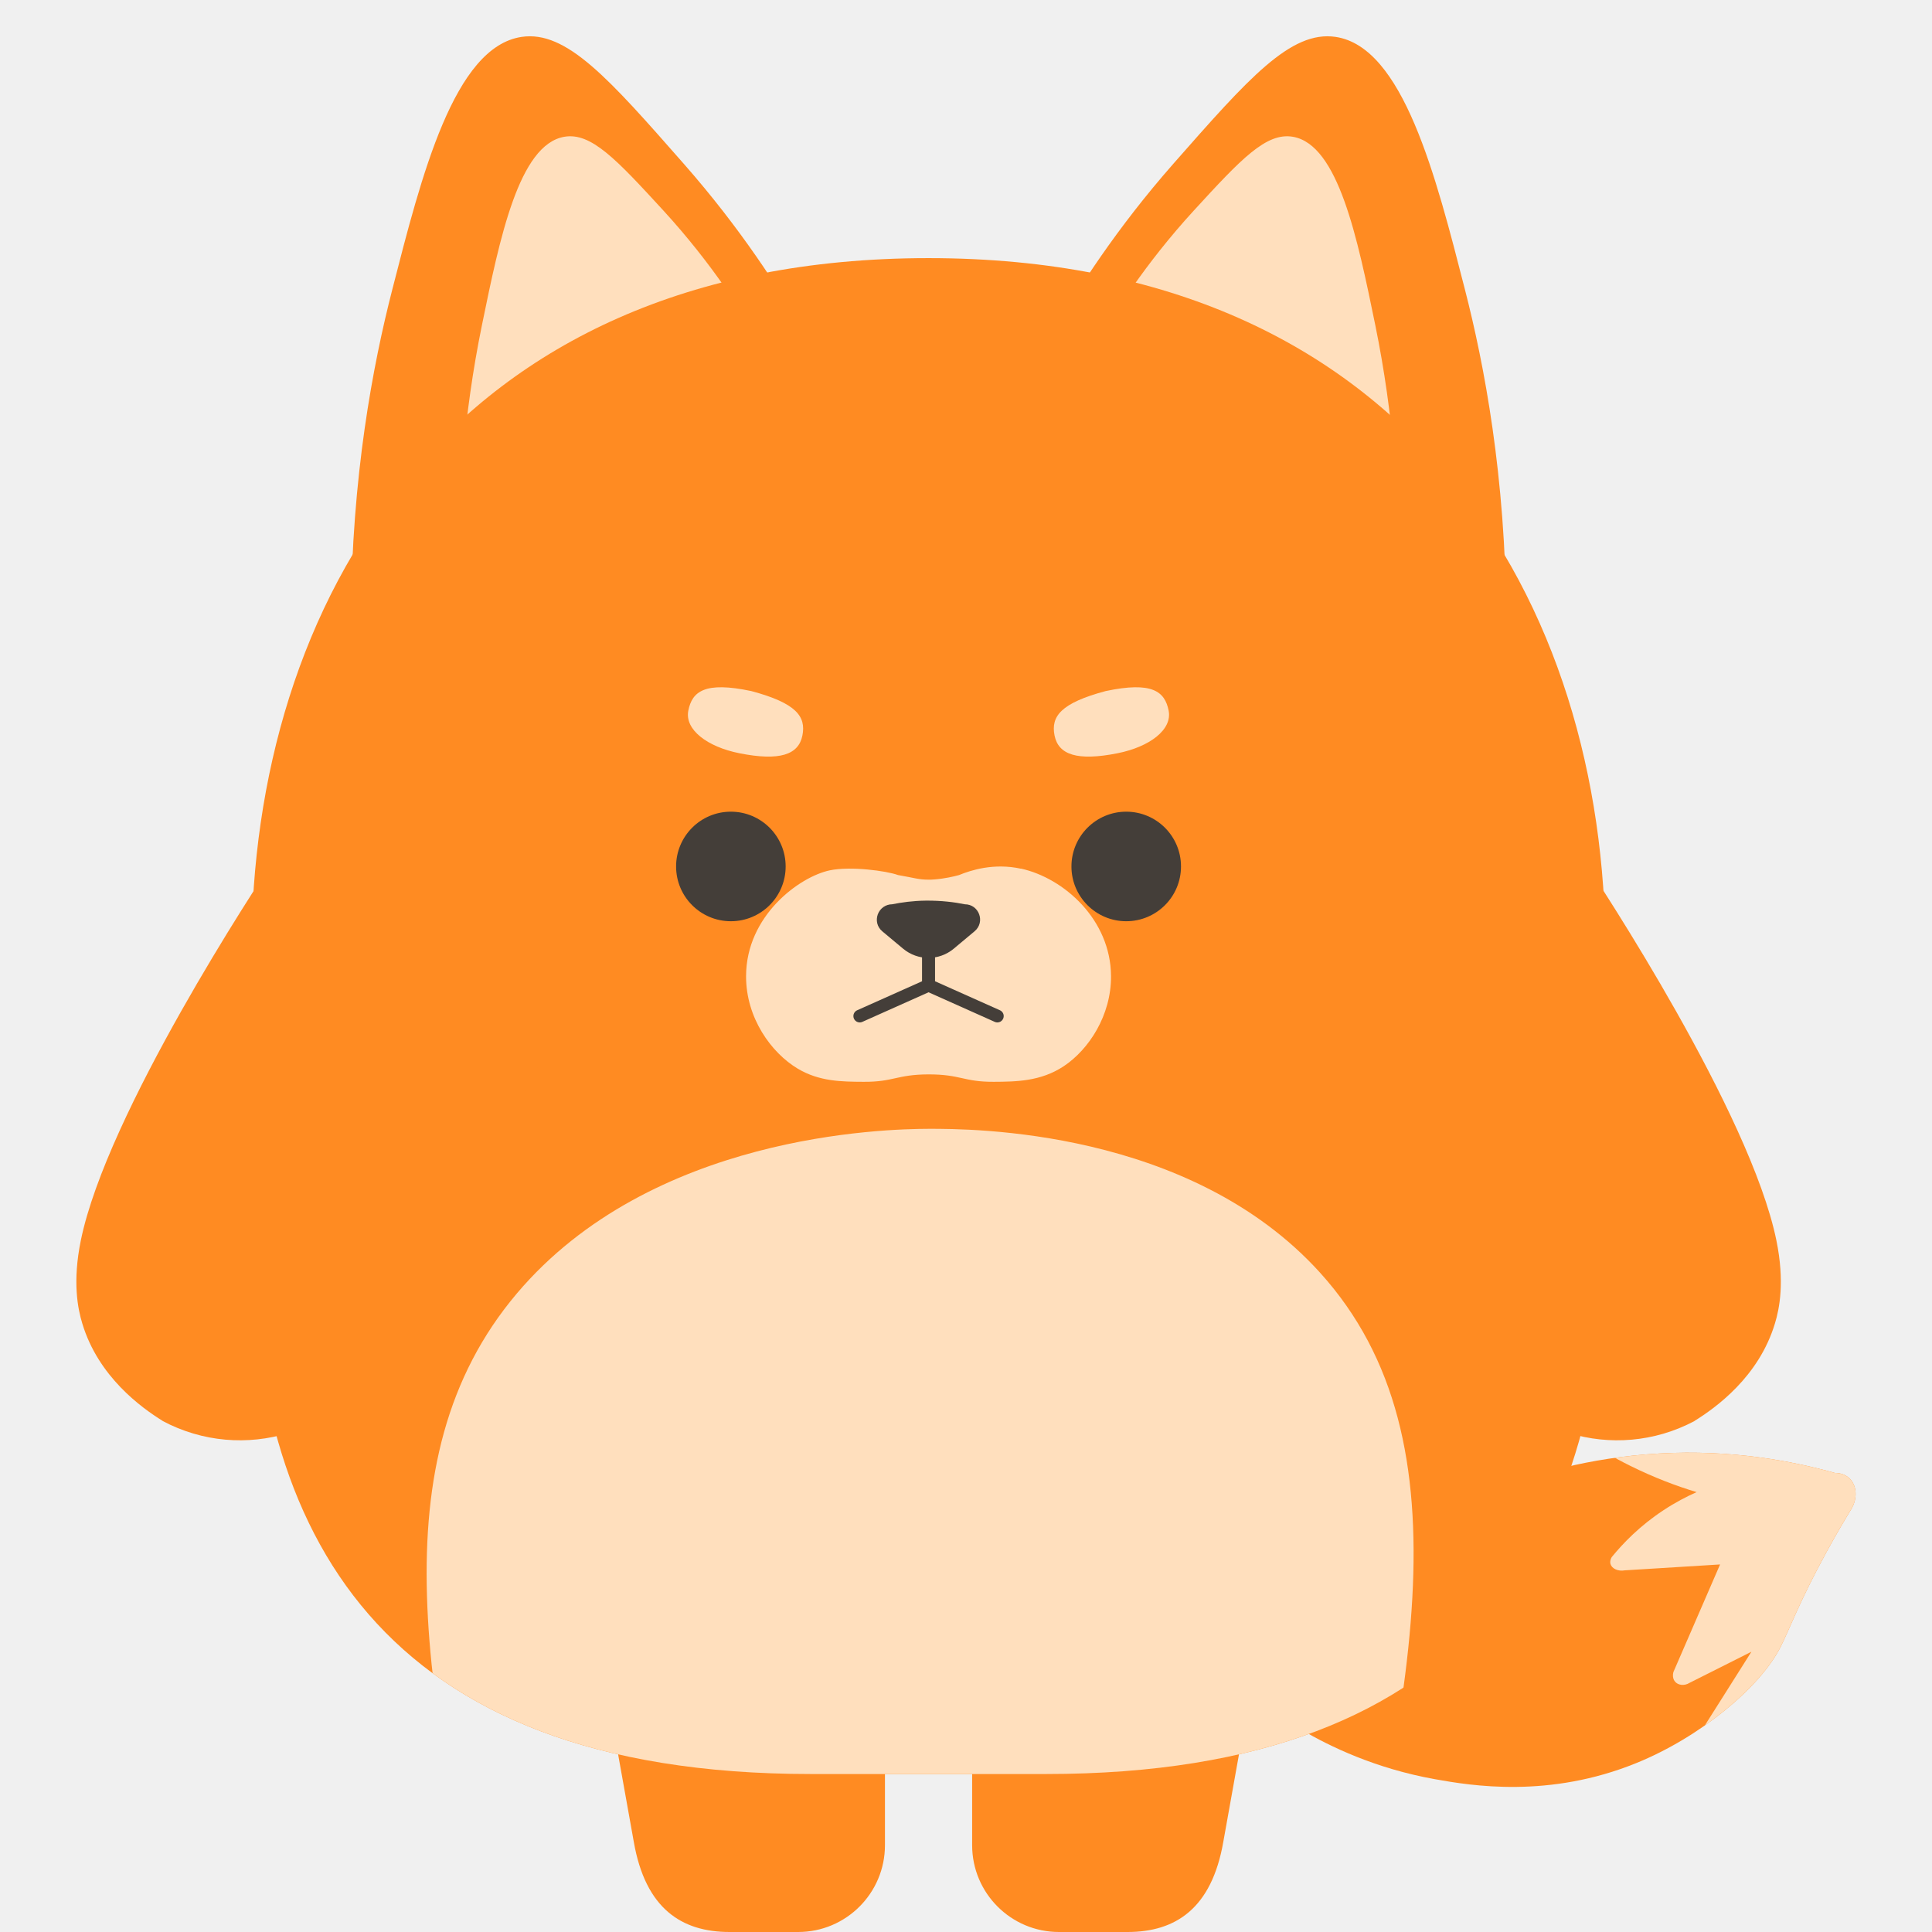
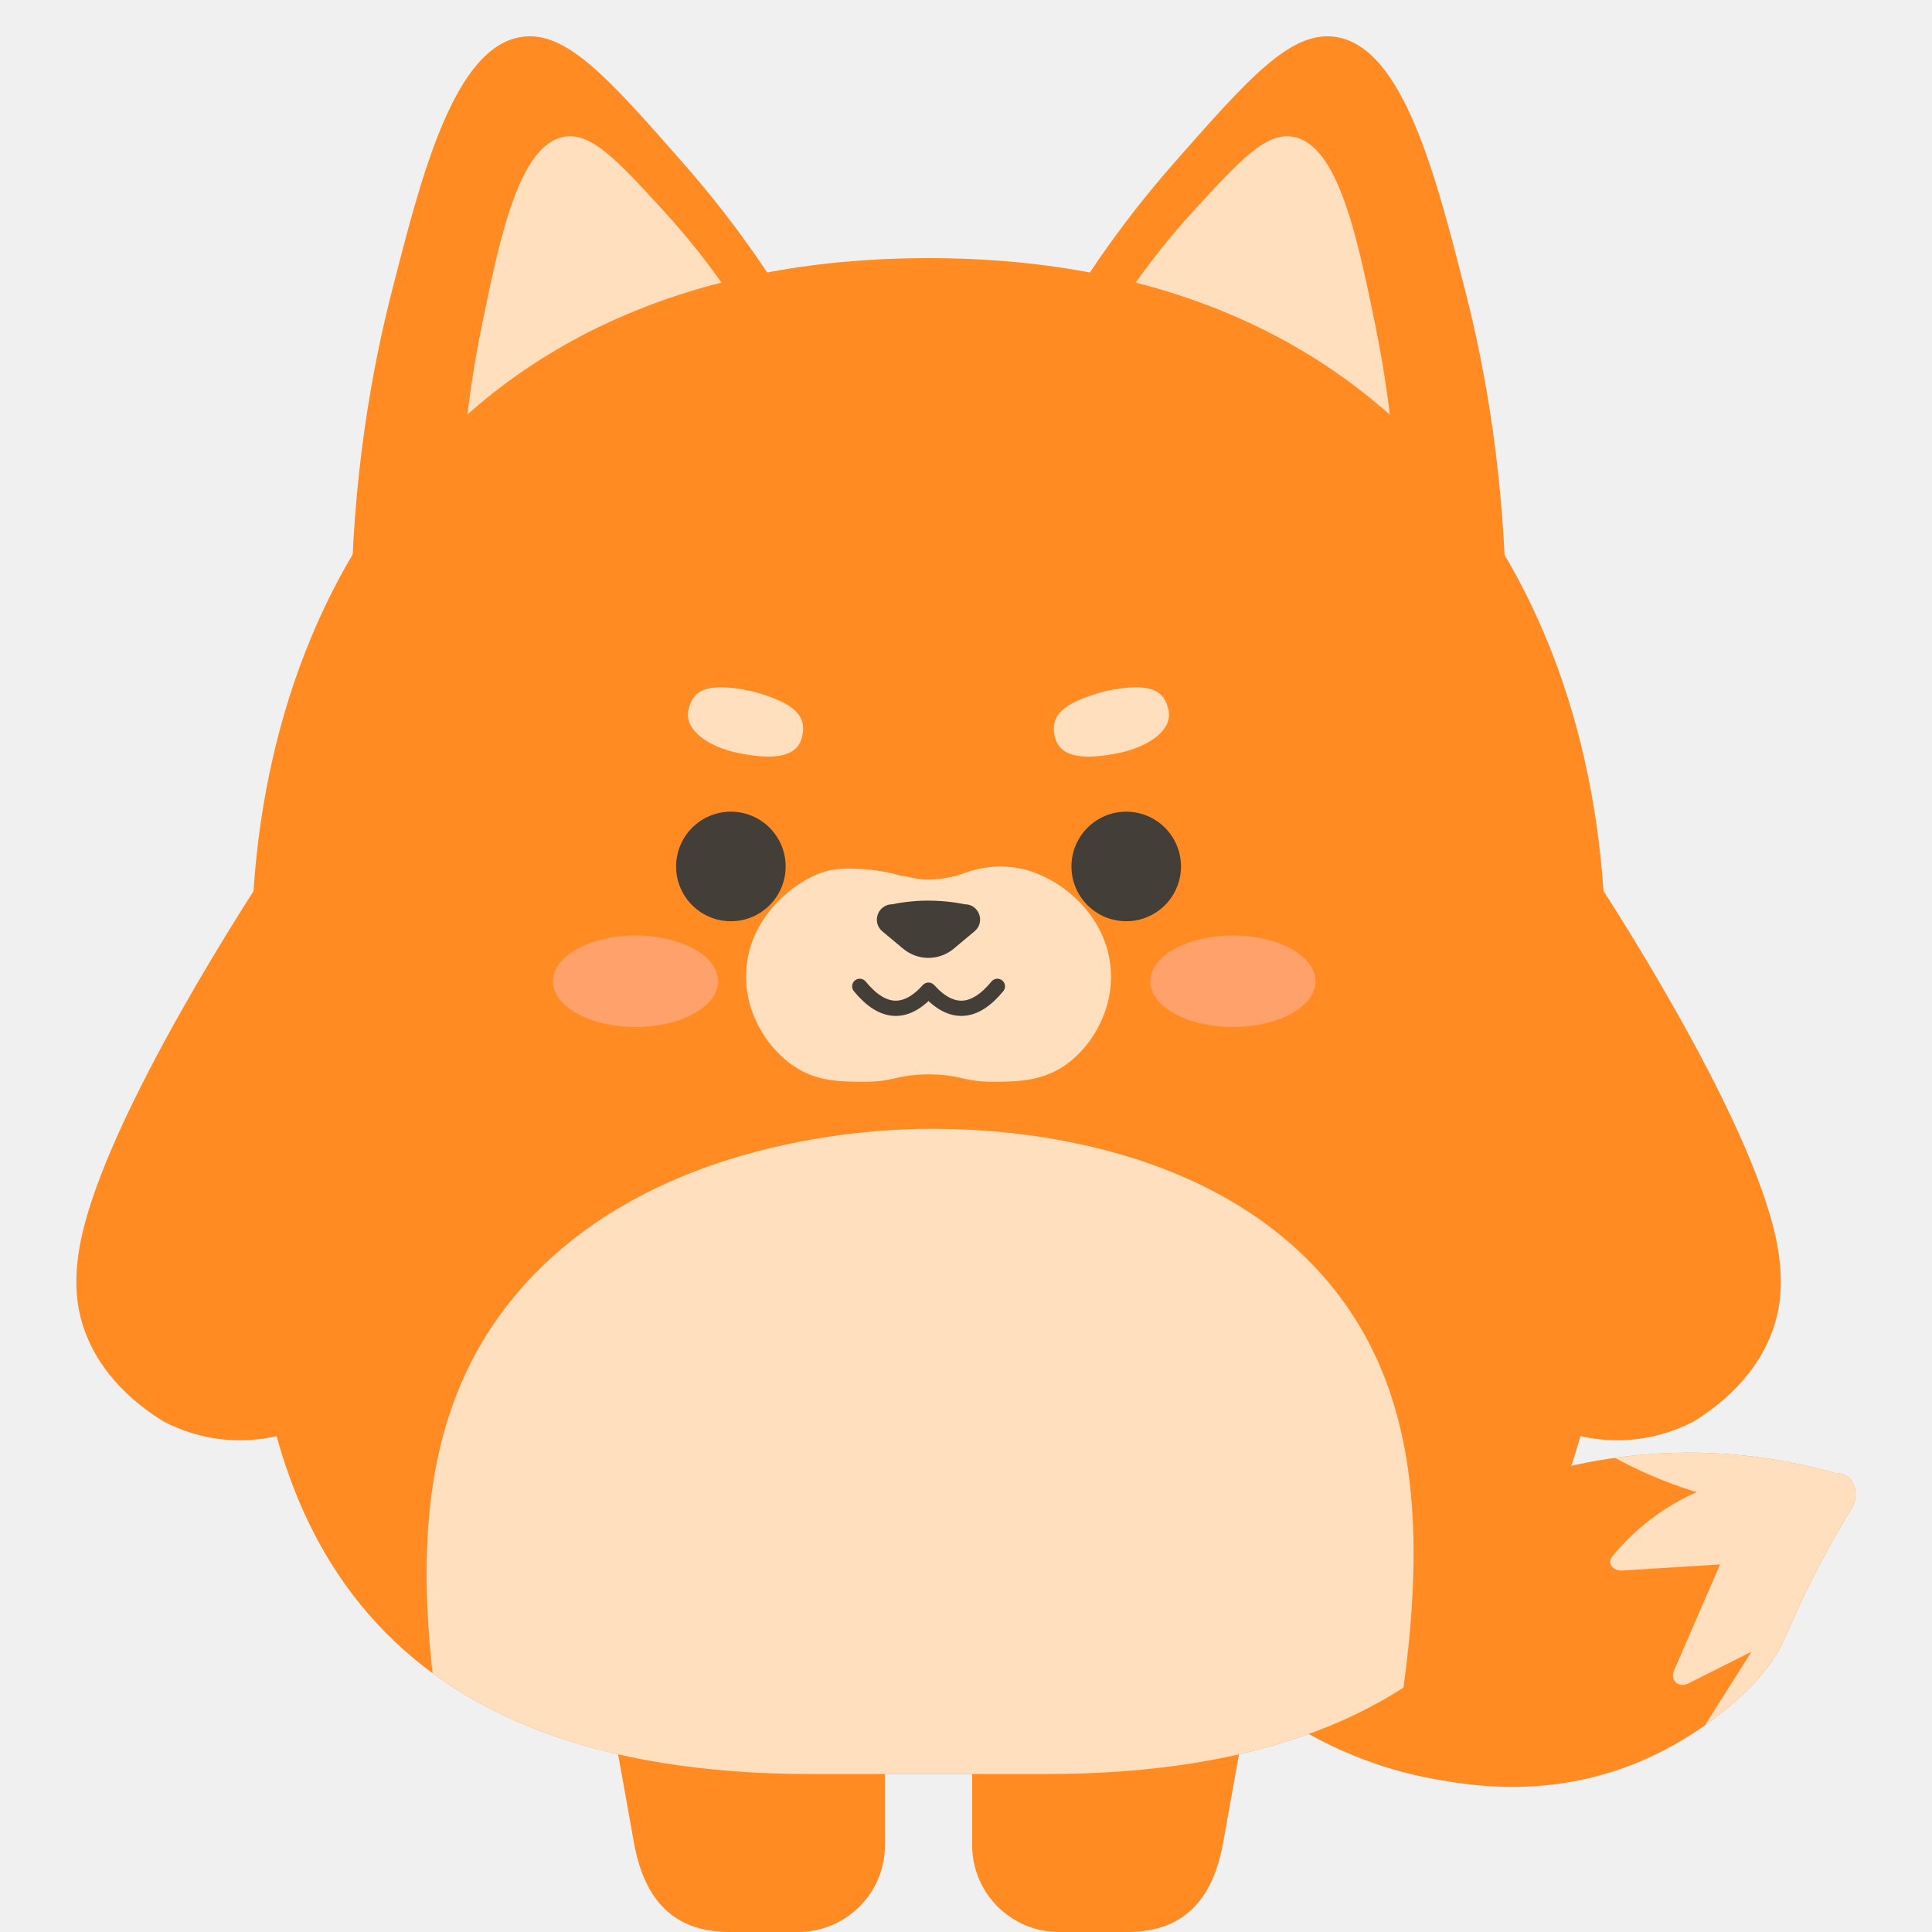
<svg xmlns="http://www.w3.org/2000/svg" width="152" height="152" viewBox="0 0 152 152" fill="none">
  <path d="M63.322 26.23C61.32 22.727 58.252 17.953 53.794 12.884C47.9 6.173 44.563 2.383 41.041 2.902C35.721 3.69 33.154 13.838 30.865 22.773C29.345 28.686 27.667 37.463 27.611 48.566C39.521 41.124 51.422 33.672 63.331 26.23H63.322Z" fill="#FF8B22" />
  <path d="M60.078 27.481C58.53 24.71 56.019 20.743 52.191 16.563C48.474 12.513 46.5 10.4 44.396 10.761C40.819 11.382 39.317 18.75 37.918 25.572C36.416 32.922 36.129 39.094 36.129 43.237L60.087 27.481H60.078Z" fill="#FFDFBD" />
  <path d="M82.785 26.23C84.787 22.727 87.855 17.953 92.313 12.884C98.217 6.173 101.544 2.383 105.075 2.902C110.395 3.69 112.963 13.838 115.252 22.773C116.772 28.686 118.449 37.463 118.505 48.566C106.595 41.124 94.695 33.672 82.785 26.23Z" fill="#FF8B22" />
  <path d="M86.038 27.481C87.586 24.71 90.098 20.743 93.926 16.563C97.642 12.513 99.616 10.4 101.72 10.761C105.298 11.382 106.799 18.75 108.199 25.572C109.7 32.922 109.988 39.094 109.988 43.237L86.029 27.481H86.038Z" fill="#FFDFBD" />
  <path d="M73.054 20.308C34.97 20.308 19.789 47.695 19.789 74.842V96.706C19.789 120.377 29.715 139.571 63.785 139.571H82.312C116.383 139.571 126.309 120.377 126.309 96.706V74.842C126.309 47.705 111.128 20.308 73.044 20.308H73.054Z" fill="#FF8B22" />
  <path d="M62.784 152H57.399C53.627 152 50.782 150.165 49.864 144.91L48.437 136.948H69.624V145.169C69.624 148.941 66.566 152 62.794 152H62.784Z" fill="#FF8B22" />
  <path d="M83.323 152H88.708C92.48 152 95.325 150.165 96.243 144.91L97.67 136.948H76.483V145.169C76.483 148.941 79.541 152 83.314 152H83.323Z" fill="#FF8B22" />
  <path d="M80.32 68.345C78.197 67.882 76.399 68.456 75.454 68.845C75.055 68.957 74.342 69.123 73.535 69.188C73.341 69.207 73.192 69.207 73.053 69.207C72.266 69.207 71.951 69.068 70.653 68.845C69.745 68.512 66.899 68.132 65.277 68.475C62.886 68.984 58.706 72.043 58.697 76.797C58.688 80.088 60.68 82.831 62.757 84.073C64.462 85.093 66.223 85.102 67.928 85.111C70.31 85.13 70.532 84.537 73.053 84.527C75.602 84.527 75.797 85.12 78.179 85.111C79.94 85.102 81.877 85.083 83.684 83.888C85.668 82.572 87.429 79.884 87.41 76.788C87.382 72.349 83.703 69.077 80.32 68.336V68.345Z" fill="#FFDFBD" />
  <path d="M88.605 72.478C90.986 72.478 92.915 70.549 92.915 68.169C92.915 65.789 90.986 63.859 88.605 63.859C86.225 63.859 84.296 65.789 84.296 68.169C84.296 70.549 86.225 72.478 88.605 72.478Z" fill="#443E39" />
  <path d="M75.046 74.629L76.677 73.266C77.539 72.543 77.029 71.144 75.908 71.144C75.092 70.977 74.054 70.847 72.859 70.857C71.83 70.866 70.931 70.996 70.189 71.144C69.689 71.144 69.235 71.459 69.059 71.941C68.901 72.386 68.985 72.914 69.42 73.276L71.051 74.638C72.21 75.602 73.878 75.602 75.037 74.638L75.046 74.629Z" fill="#443E39" />
  <path d="M133.325 111.794C126.995 115.159 119.126 112.758 115.762 106.428L101.591 79.782C101.322 79.272 101.516 78.642 102.017 78.373L123.111 67.149C123.621 66.88 124.251 67.075 124.52 67.576C125.892 69.633 137.7 87.549 139.757 97.586C140.424 100.849 139.998 102.953 139.646 104.111C138.385 108.319 134.984 110.756 133.325 111.785V111.794Z" fill="#FF8B22" />
  <path d="M12.791 111.794C19.122 115.159 26.99 112.758 30.355 106.428L44.526 79.782C44.794 79.272 44.6 78.642 44.099 78.373L23.005 67.149C22.495 66.88 21.865 67.075 21.596 67.576C20.224 69.633 8.417 87.549 6.359 97.586C5.692 100.849 6.118 102.953 6.47 104.111C7.731 108.319 11.132 110.756 12.791 111.785V111.794Z" fill="#FF8B22" />
-   <path d="M73.054 75.037V77.52L67.641 79.939" stroke="#443E39" stroke-width="1" stroke-miterlimit="10" stroke-linecap="round" />
-   <path d="M73.054 75.037V77.52L78.466 79.939" stroke="#443E39" stroke-width="1" stroke-miterlimit="10" stroke-linecap="round" />
+   <path d="M67.64 77.6Q70.35 80.9 73.05 77.9Q75.76 80.9 78.47 77.6" stroke="#443E39" stroke-width="1.2" stroke-linecap="round" stroke-linejoin="round" />
+   <ellipse cx="50" cy="77.2" rx="6.5" ry="3.6" fill="#FFB3A7" fill-opacity="0.55" />
+   <ellipse cx="97" cy="77.2" rx="6.5" ry="3.6" fill="#FFB3A7" fill-opacity="0.55" />
  <path d="M123.056 115.455C125.197 114.936 127.727 114.51 130.572 114.352C136.226 114.037 140.971 114.936 144.354 115.882C144.549 115.882 145.096 115.909 145.513 116.317C146.069 116.855 146.161 117.828 145.679 118.681C145.207 119.459 144.493 120.646 143.687 122.128C141.574 125.993 140.814 128.125 140.091 129.562C138.469 132.778 133.723 136.689 128.737 138.709C121.86 141.508 115.743 140.489 112.898 139.979C108.189 139.136 104.621 137.393 102.443 136.123C109.311 129.237 116.179 122.351 123.046 115.465L123.056 115.455Z" fill="#FF8B22" />
  <mask id="mask0_217_1744" style="mask-type:luminance" maskUnits="userSpaceOnUse" x="102" y="114" width="44" height="27">
    <path d="M123.056 115.455C125.197 114.936 127.727 114.51 130.572 114.352C136.226 114.037 140.971 114.936 144.354 115.882C144.549 115.882 145.096 115.909 145.513 116.317C146.069 116.855 146.161 117.828 145.679 118.681C145.207 119.459 144.493 120.646 143.687 122.128C141.574 125.993 140.814 128.125 140.091 129.562C138.469 132.778 133.723 136.689 128.737 138.709C121.86 141.508 115.743 140.489 112.898 139.979C108.189 139.136 104.621 137.393 102.443 136.123C109.311 129.237 116.179 122.351 123.046 115.465L123.056 115.455Z" fill="white" />
  </mask>
  <g mask="url(#mask0_217_1744)">
    <path d="M133.112 114.287H126.327C126.939 114.64 127.588 114.992 128.283 115.335C130.118 116.243 131.879 116.91 133.482 117.392C132.685 117.745 131.795 118.208 130.869 118.82C129.024 120.034 127.699 121.406 126.8 122.508C126.744 122.601 126.642 122.824 126.707 123.055C126.809 123.398 127.282 123.648 127.838 123.546L135.327 123.083C134.103 125.901 132.88 128.727 131.656 131.545C131.647 131.582 131.527 131.99 131.777 132.296C132.018 132.592 132.518 132.657 132.926 132.398C134.548 131.582 136.17 130.766 137.792 129.951C135.883 132.972 133.974 135.994 132.064 139.015L150.221 120.757L148.274 114.297H133.121L133.112 114.287Z" fill="#FFDFBD" />
  </g>
  <path d="M57.501 72.478C59.882 72.478 61.811 70.549 61.811 68.169C61.811 65.789 59.882 63.859 57.501 63.859C55.121 63.859 53.192 65.789 53.192 68.169C53.192 70.549 55.121 72.478 57.501 72.478Z" fill="#443E39" />
  <mask id="mask1_217_1744" style="mask-type:luminance" maskUnits="userSpaceOnUse" x="19" y="20" width="108" height="120">
    <path d="M73.054 20.308C34.97 20.308 19.789 47.695 19.789 74.842V96.706C19.789 120.377 29.715 139.571 63.785 139.571H82.312C116.383 139.571 126.309 120.377 126.309 96.706V74.842C126.309 47.705 111.128 20.308 73.044 20.308H73.054Z" fill="white" />
  </mask>
  <g mask="url(#mask1_217_1744)">
    <path d="M104.185 162.065C97.299 189.852 85.065 167.951 70.347 168.275C52.478 168.674 42.514 173.03 38.891 157.135C33.524 133.63 29.539 114.927 40.661 101.766C51.255 89.245 69.559 88.818 73.118 88.809C76.344 88.809 93.601 88.781 103.87 100.144C115.91 113.472 111.044 134.363 104.185 162.056V162.065Z" fill="#FFDFBD" />
  </g>
  <path d="M91.942 55.904C92.243 57.409 90.442 58.758 87.932 59.26C84.74 59.898 83.268 59.373 82.967 57.867C82.666 56.361 83.46 55.315 86.987 54.37C90.653 53.596 91.641 54.398 91.942 55.904Z" fill="#FFDFBD" />
  <path d="M54.154 55.904C53.853 57.409 55.654 58.758 58.164 59.26C61.356 59.898 62.828 59.373 63.129 57.867C63.43 56.361 62.636 55.315 59.109 54.37C55.443 53.596 54.456 54.398 54.154 55.904Z" fill="#FFDFBD" />
</svg>
